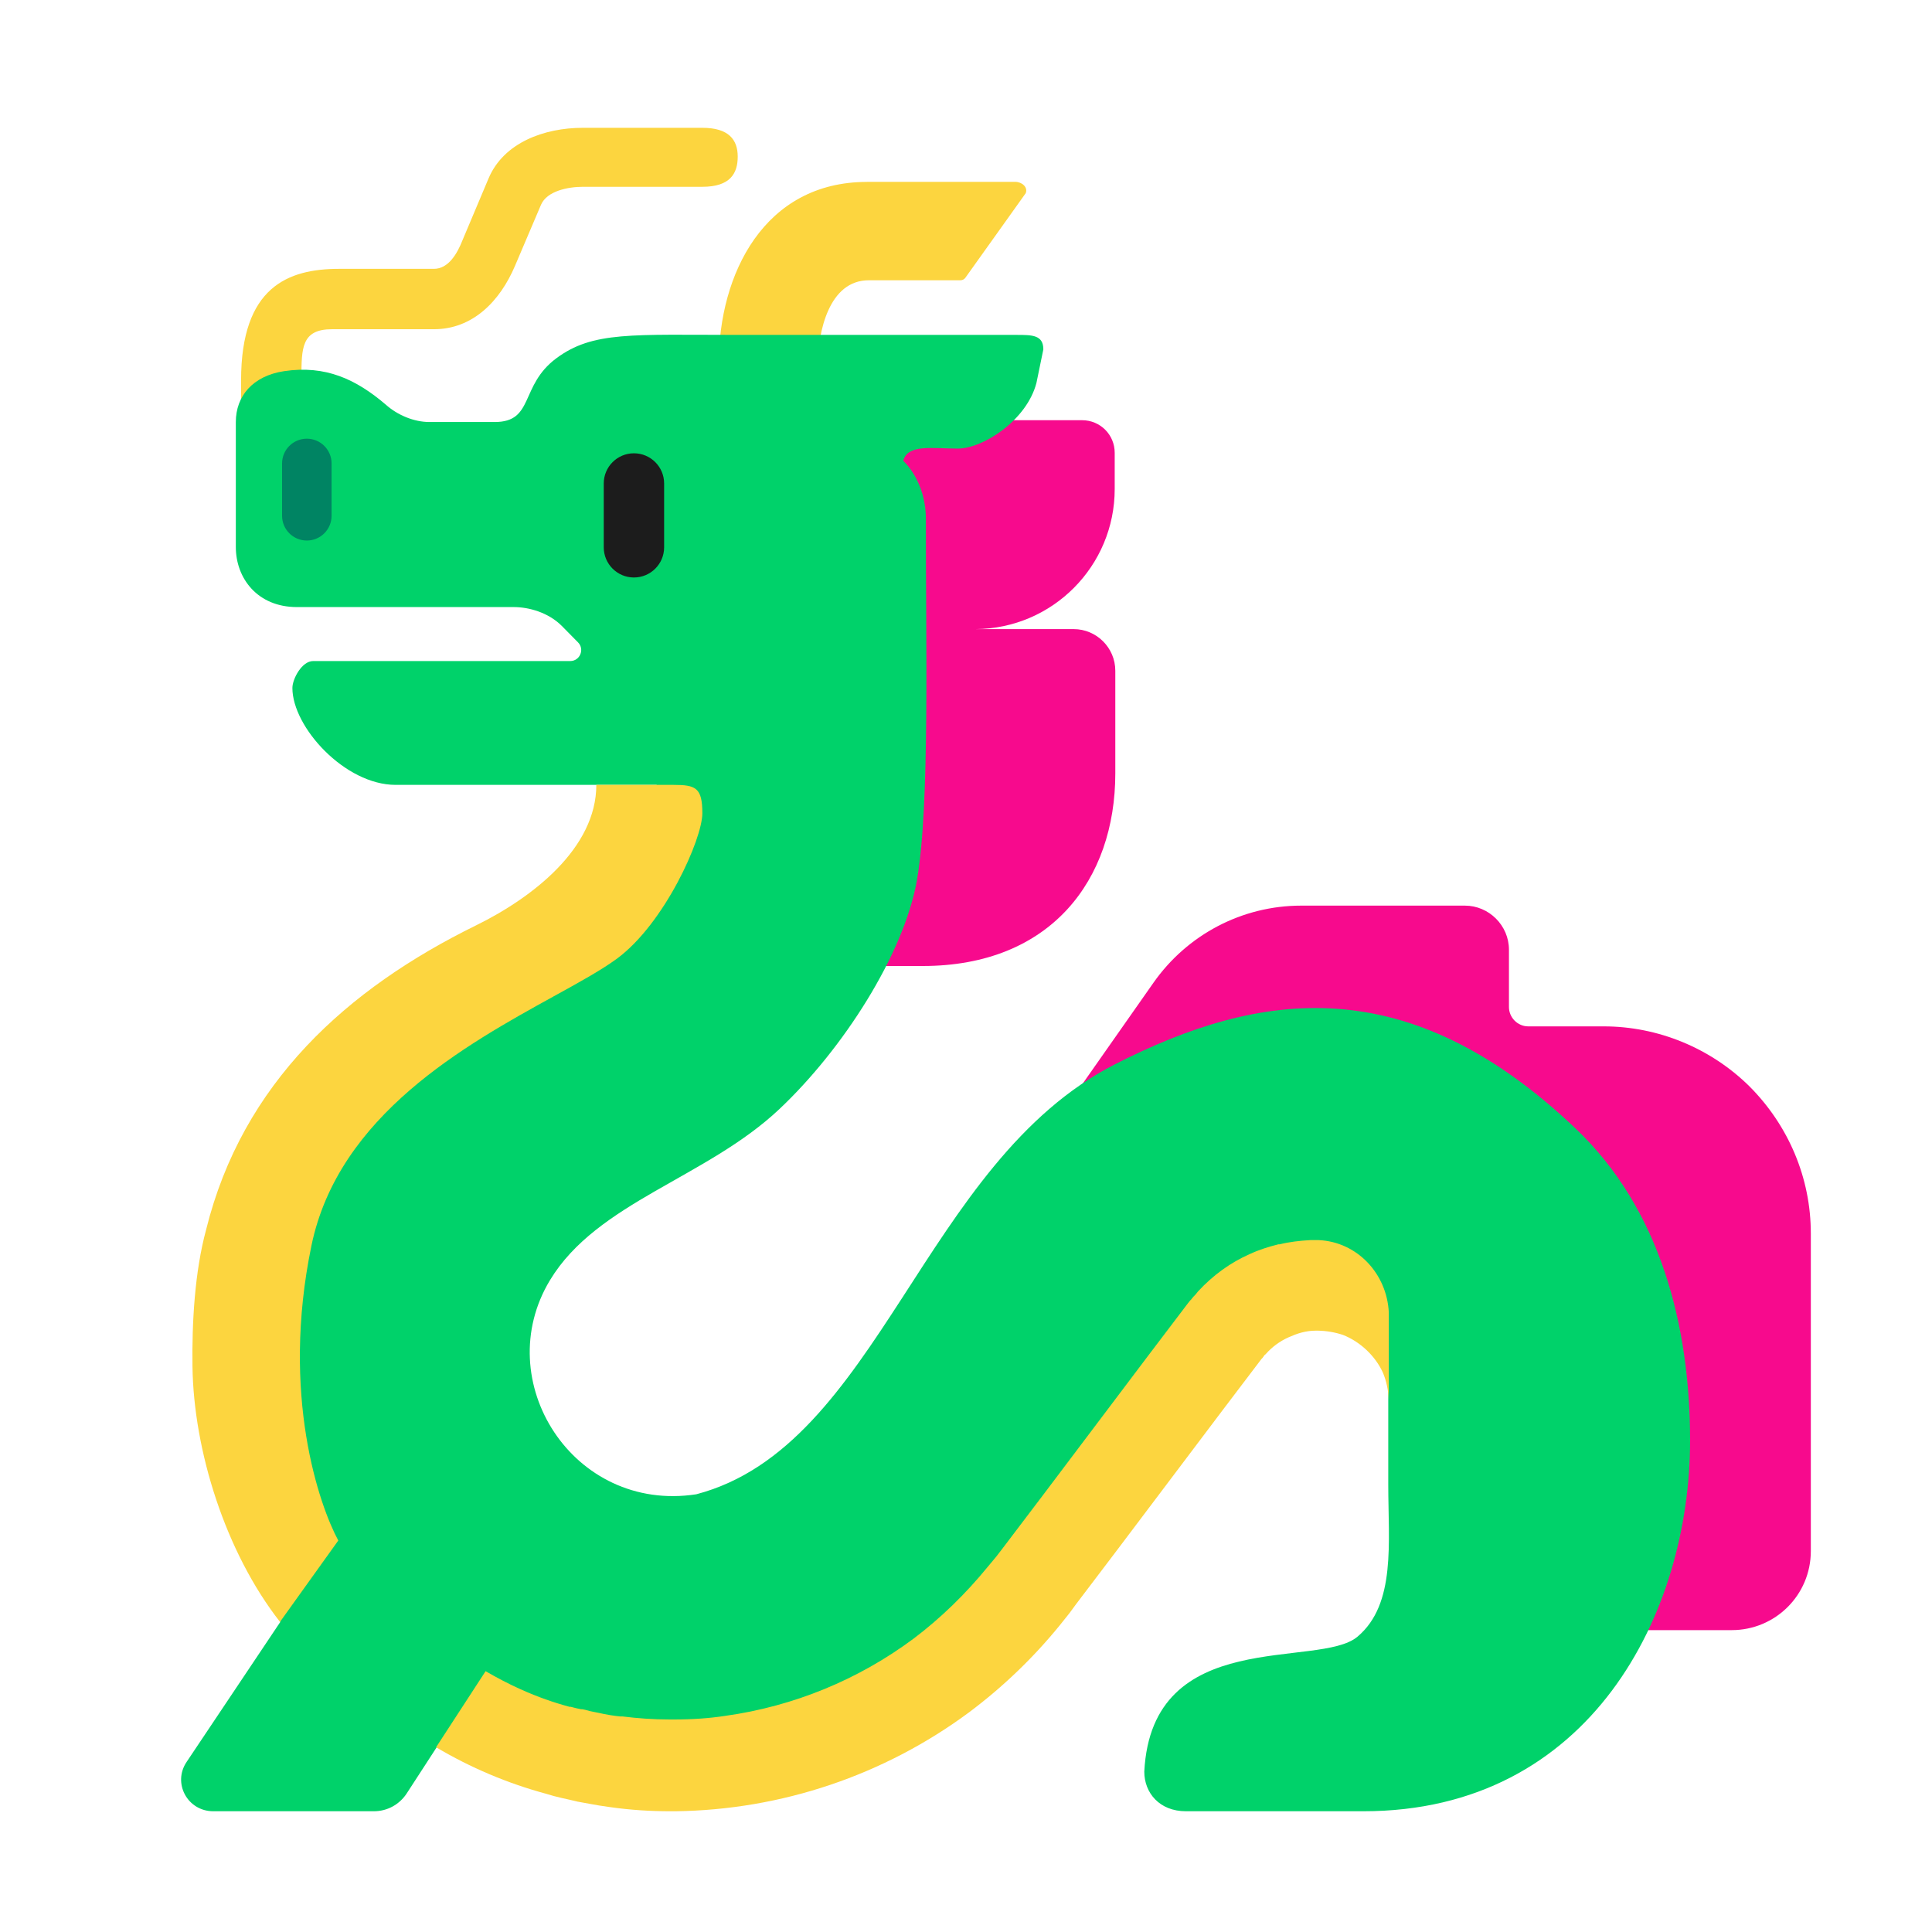
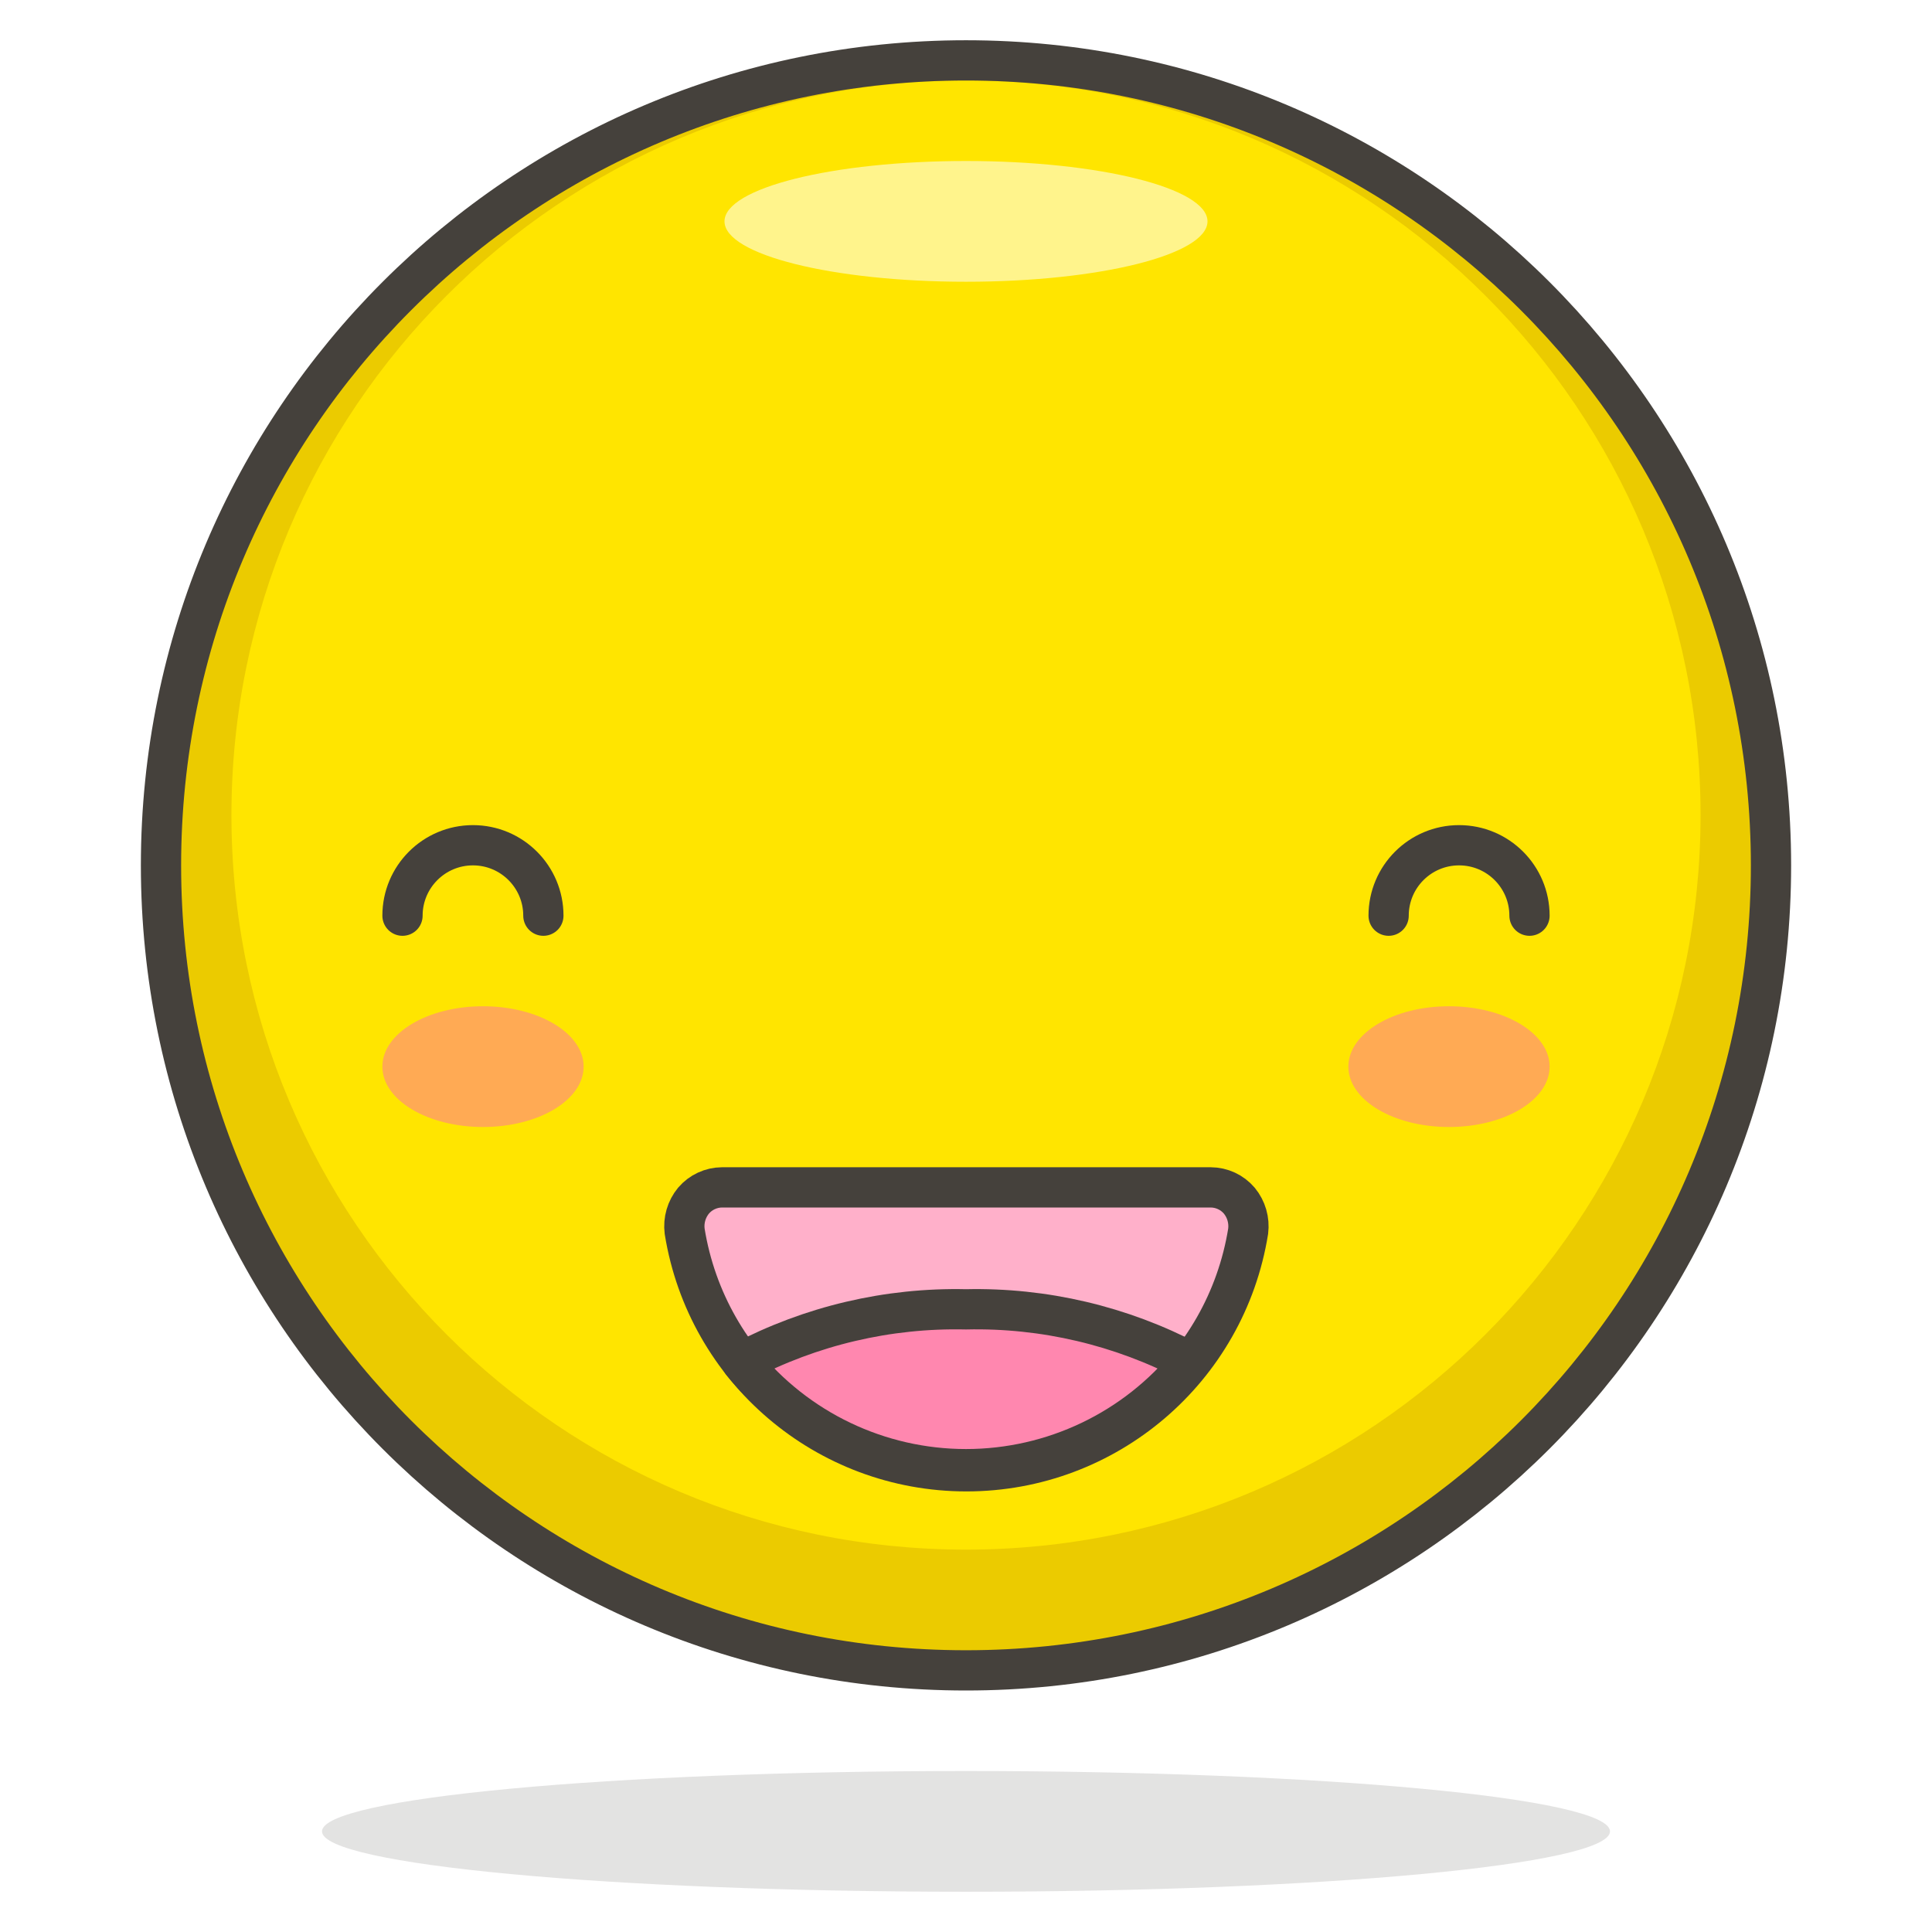
- <svg xmlns="http://www.w3.org/2000/svg" width="32" height="32" viewBox="0 0 32 32">
-   <g fill="none">
-     <path fill="#f70a8d" d="M12.783 6.96h5.14c.3 0 .54.24.54.54v.6a2.32 2.32 0 0 1-2.306 2.32h1.626c.38 0 .69.31.69.69v1.7c0 1.76-1.067 3.19-3.19 3.19h-2.5zm16.19 11.03c-.64-.63-1.51-.99-2.41-.99h-1.25c-.18 0-.32-.15-.32-.32v-.95c0-.4-.33-.73-.73-.73h-2.71c-.98 0-1.89.48-2.45 1.28L16.493 20h7.49l-.01 7h4.71c.72 0 1.31-.58 1.31-1.31v-5.26c0-.92-.37-1.79-1.02-2.44" />
-     <path fill="#fcd53f" d="M3.993 7.64c0 .28.22.5.5.5s.5-.22.5-.5V6.262c0-.498 0-.809.507-.809h1.688c.64 0 1.093-.462 1.343-1.052l.43-1.01c.1-.23.452-.297.692-.297h1.98c.46 0 .586-.22.586-.5s-.149-.477-.586-.477h-1.98c-.64 0-1.31.246-1.56.836l-.43 1.02c-.09.23-.236.48-.476.48h-1.57c-.844 0-1.624.297-1.624 1.847zm10.368-4.628h2.455c.11 0 .213.088.173.188l-.999 1.4a.1.1 0 0 1-.081.042h-1.517c-.669 0-.836.86-.852 1.379c-.022.67-1.635.79-1.635 0c0-1.485.755-3.008 2.455-3.008" />
-     <path fill="#00d26a" d="M15.188 14.578c-.22 1.235-1.228 2.801-2.278 3.791c-1.21 1.142-3.02 1.543-3.8 2.834c-1.007 1.665.38 3.861 2.423 3.547c3.03-.797 3.748-5.5 6.94-7.125c2.41-1.227 4.848-1.57 7.62 1.063c1.415 1.342 1.9 3.283 1.9 5.172c0 2.86-1.65 6.14-5.41 6.14h-2.94c-.44 0-.69-.306-.69-.656c.125-2.424 2.89-1.695 3.531-2.235s.51-1.558.51-2.52V22.5l-.494-1H21l-4.213 5.07l-4.564 2.833L8.5 28.5c-.27-.12-1.007.59-1.267.44l-.5.77c-.12.18-.32.29-.54.29h-2.66c-.43 0-.68-.47-.44-.82l1.548-2.313L4 22.5l.5-3.5l5.5-4l.877-2H6.553c-.84 0-1.71-.956-1.71-1.605c0-.149.156-.446.344-.446h4.258c.16 0 .242-.194.13-.308l-.27-.274c-.22-.22-.54-.312-.797-.312h-3.59c-.652 0-1.012-.475-1.012-.995V6.99c0-.43.281-.763.797-.842c.69-.104 1.195.134 1.688.555c.19.17.462.287.722.287h1.08c.659 0 .412-.6 1.018-1.053s1.25-.39 3.055-.39h4.57c.258 0 .445 0 .445.24l-.114.554c-.16.62-.884 1.089-1.304 1.089s-.832-.078-.902.203c0 0 .375.328.375.967c-.005 1.952.07 4.744-.149 5.978" />
-     <path fill="#008463" d="M4.672 7.676a.41.41 0 1 1 .82 0v.867a.41.41 0 0 1-.82 0z" />
-     <path fill="#1c1c1c" d="M10 8.008a.5.5 0 0 1 1 0v1.057a.5.5 0 0 1-1 0z" />
-     <path fill="#fcd53f" d="M4.64 26.86h-.005c-.903-1.156-1.428-2.835-1.447-4.227c-.01-.72.036-1.566.226-2.266c.602-2.43 2.334-3.99 4.469-5.039c.937-.46 1.994-1.278 1.994-2.328h1.277c.371 0 .479.047.479.471c0 .425-.623 1.824-1.415 2.408c-.255.187-.622.39-1.046.623c-1.454.802-3.567 1.966-4.014 4.132c-.512 2.474.133 4.304.445 4.882zm17.203-6.32c.64.03 1.13.56 1.16 1.2v1.44c-.01-.16-.04-.31-.1-.45c-.13-.28-.38-.51-.66-.62a1.4 1.4 0 0 0-.41-.07h-.04c-.08 0-.15.01-.23.03s-.15.05-.22.08a1.1 1.1 0 0 0-.38.28a.1.1 0 0 0-.03.03c-.01.02-.03.04-.04.05l-.66.87l-1.75 2.32l-.66.87l-.11.15l-.16.2q-.66.81-1.5 1.44a8.35 8.35 0 0 1-4.86 1.64h-.09c-.33 0-.66-.02-1.01-.07q-.165-.022-.338-.055l-.192-.035c-.08-.02-.17-.04-.26-.06a3 3 0 0 1-.26-.07a7.3 7.3 0 0 1-1.82-.77l.82-1.26c.19.11.38.21.58.3c.29.13.55.22.81.29h.02c.07.02.12.03.17.04h.02l.05.01q.076.023.145.035l.025.005l.05.01c.13.03.26.05.36.06h.04c.24.03.5.05.78.05h.07c.31 0 .59-.02.85-.06a6.8 6.8 0 0 0 3.12-1.28c.45-.34.86-.74 1.22-1.18l.15-.18l.1-.13l.66-.87l1.75-2.32l.66-.87l.04-.05l.02-.02c.02-.03.05-.06.07-.08l.04-.05c.25-.27.54-.48.86-.62c.15-.07.31-.12.47-.16h.02c.16-.04.33-.06.51-.07z" />
-   </g>
+ <svg xmlns="http://www.w3.org/2000/svg" width="48" height="48" viewBox="0 0 48 48">
+   <path fill="#ffe500" d="M4 21.5a20 20 0 1 0 40 0a20 20 0 1 0-40 0" />
+   <path fill="#ebcb00" d="M24 1.5a20 20 0 1 0 20 20a20 20 0 0 0-20-20m0 37a18.25 18.25 0 1 1 18.25-18.25A18.25 18.25 0 0 1 24 38.5" />
+   <path fill="#fff48c" d="M18 5.5a6 1.5 0 1 0 12 0a6 1.5 0 1 0-12 0" />
+   <path fill="#45413c" d="M8 45.5a16 1.5 0 1 0 32 0a16 1.5 0 1 0-32 0" opacity="0.15" />
+   <path fill="none" stroke="#45413c" stroke-linecap="round" stroke-linejoin="round" d="M4 21.5a20 20 0 1 0 40 0a20 20 0 1 0-40 0" stroke-width="1" />
+   <path fill="#ffaa54" d="M38.5 26.5c0 .83-1.12 1.5-2.5 1.5s-2.5-.67-2.5-1.5S34.62 25 36 25s2.5.67 2.5 1.5m-29 0c0 .83 1.12 1.5 2.5 1.5s2.5-.67 2.5-1.5S13.38 25 12 25s-2.5.67-2.5 1.5" />
+   <path fill="#ffb0ca" stroke="#45413c" stroke-linecap="round" stroke-linejoin="round" d="M17.94 29.5a.94.94 0 0 0-.71.33a1 1 0 0 0-.22.76a7.09 7.09 0 0 0 14 0a1 1 0 0 0-.22-.76a.94.94 0 0 0-.71-.33Z" stroke-width="1" />
+   <path fill="#ff87af" stroke="#45413c" stroke-linecap="round" stroke-linejoin="round" d="M29.57 33.84A11.4 11.4 0 0 0 24 32.53a11.4 11.4 0 0 0-5.57 1.31a7.16 7.16 0 0 0 11.14 0" stroke-width="1" />
+   <path fill="none" stroke="#45413c" stroke-linecap="round" stroke-linejoin="round" d="M10 22.75a1.75 1.75 0 0 1 3.5 0m21 0a1.75 1.75 0 0 1 3.5 0" stroke-width="1" />
</svg>
